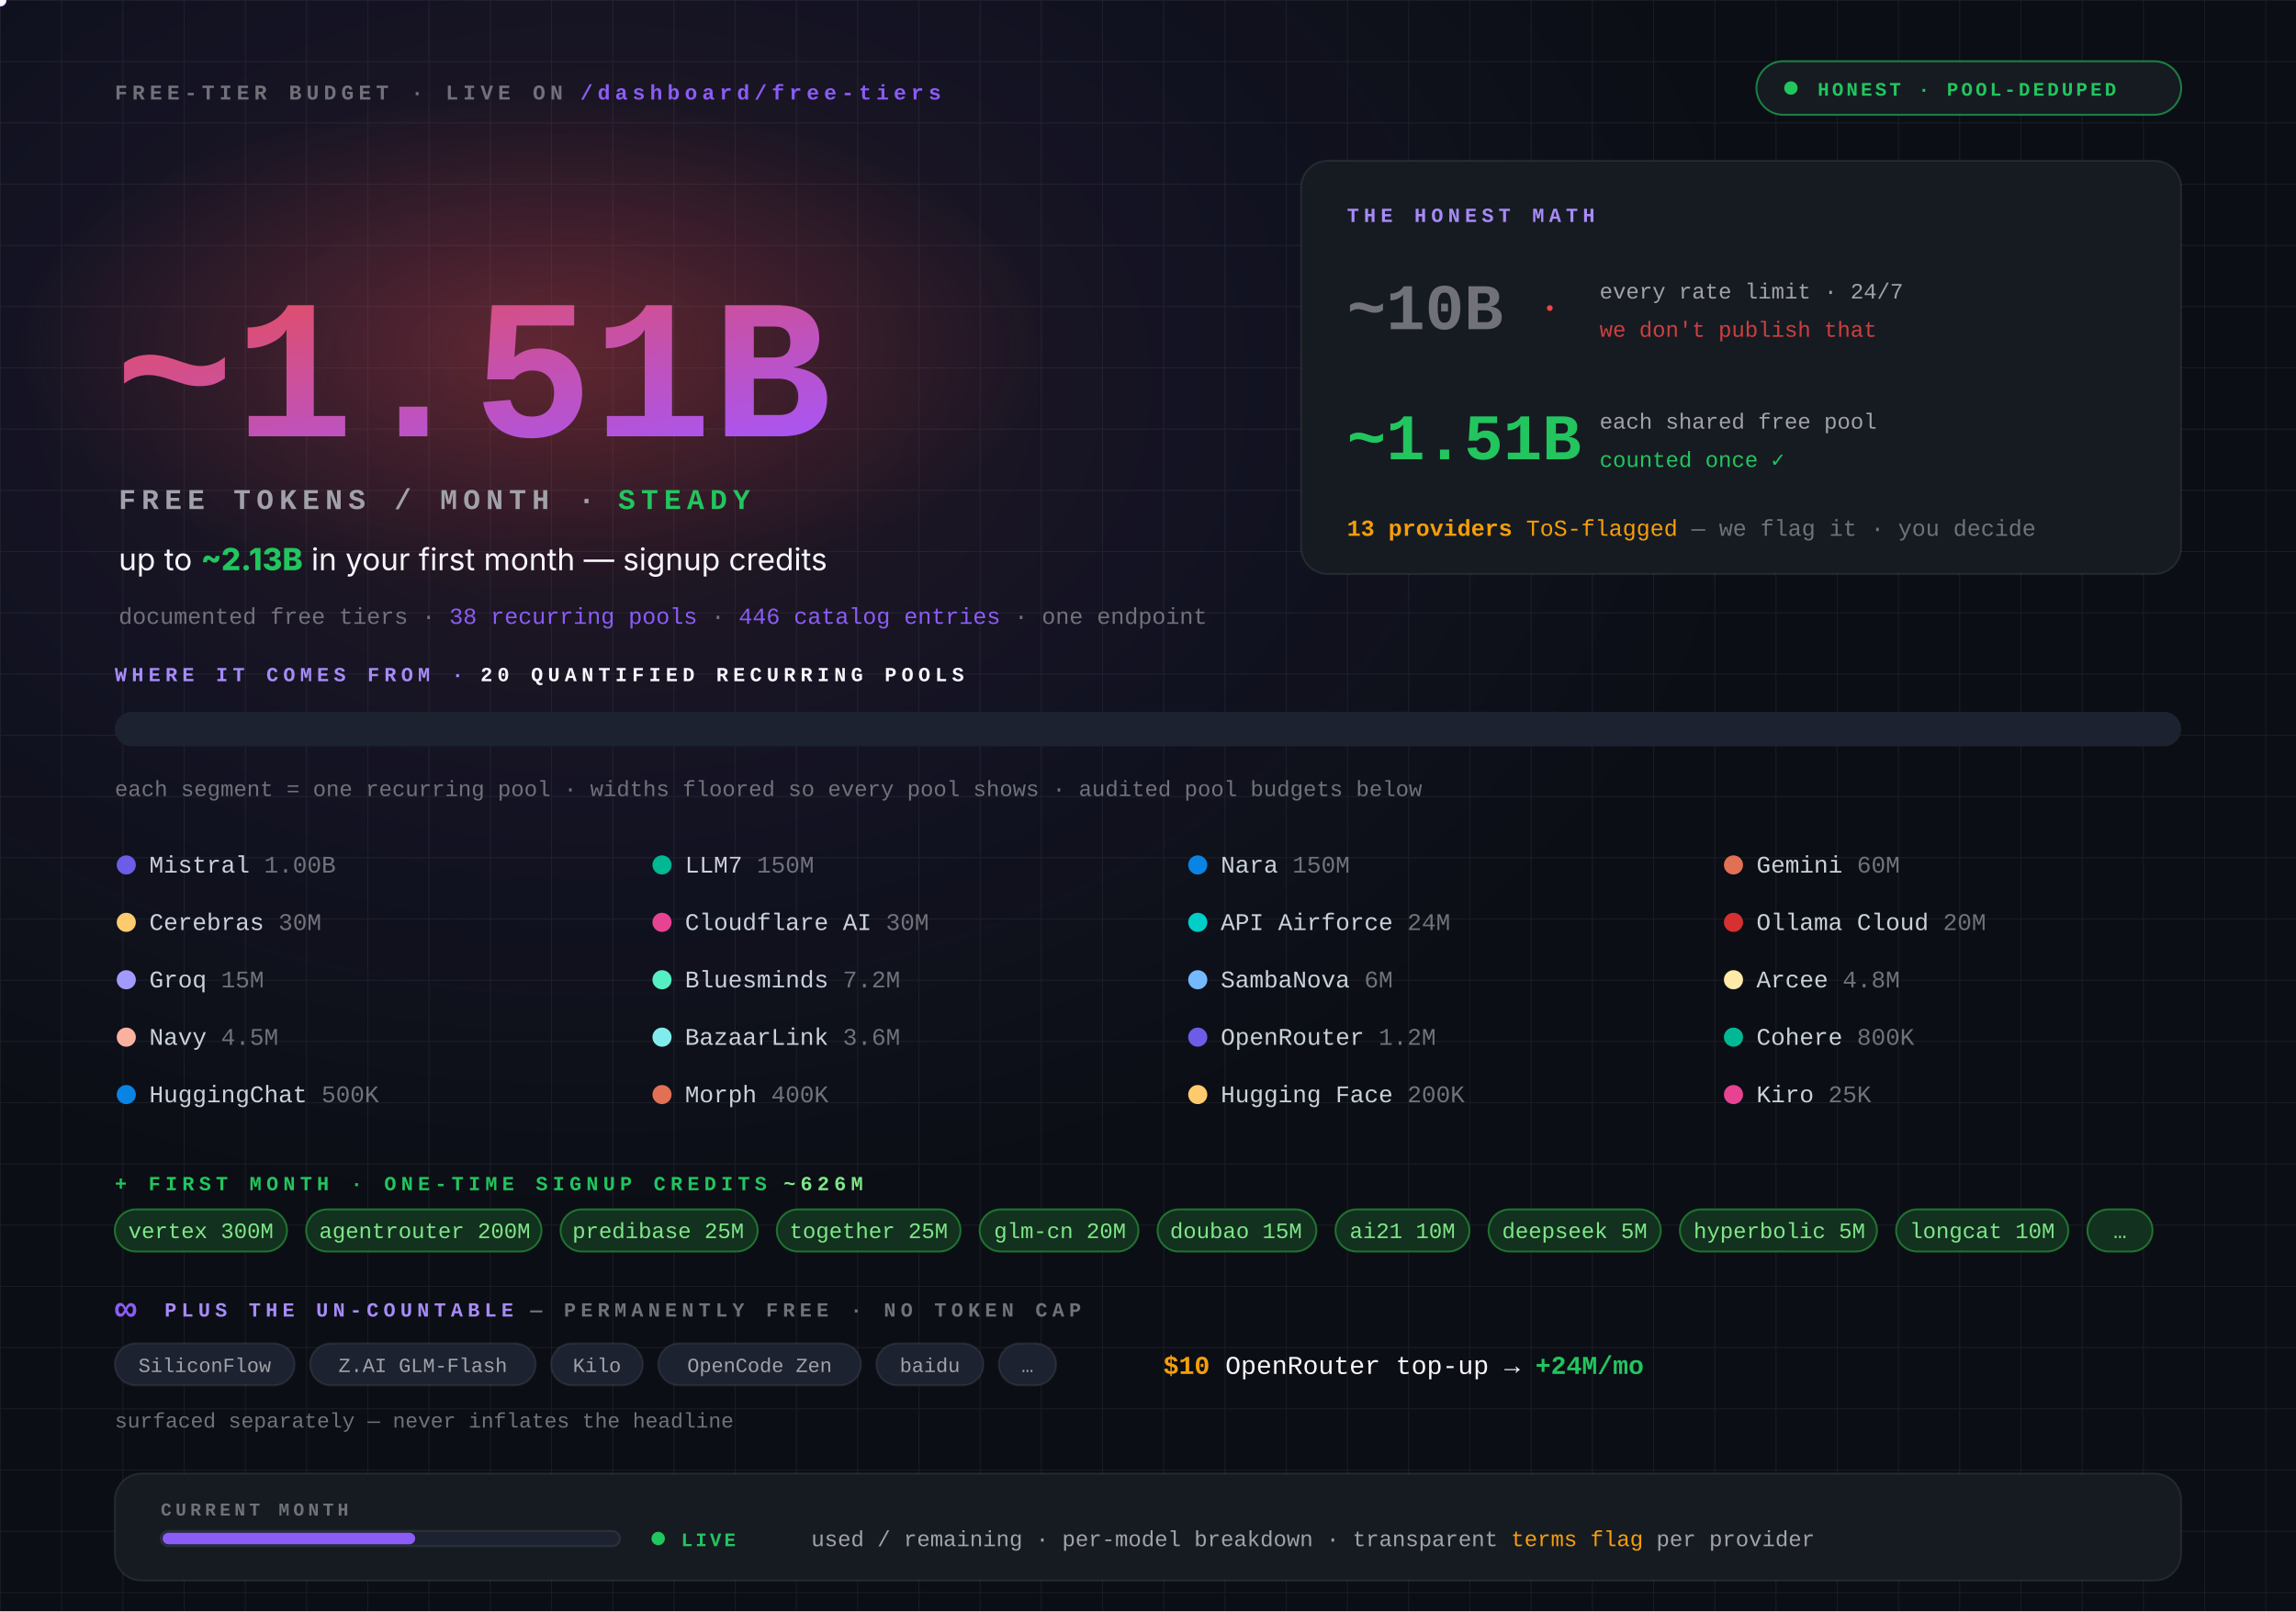
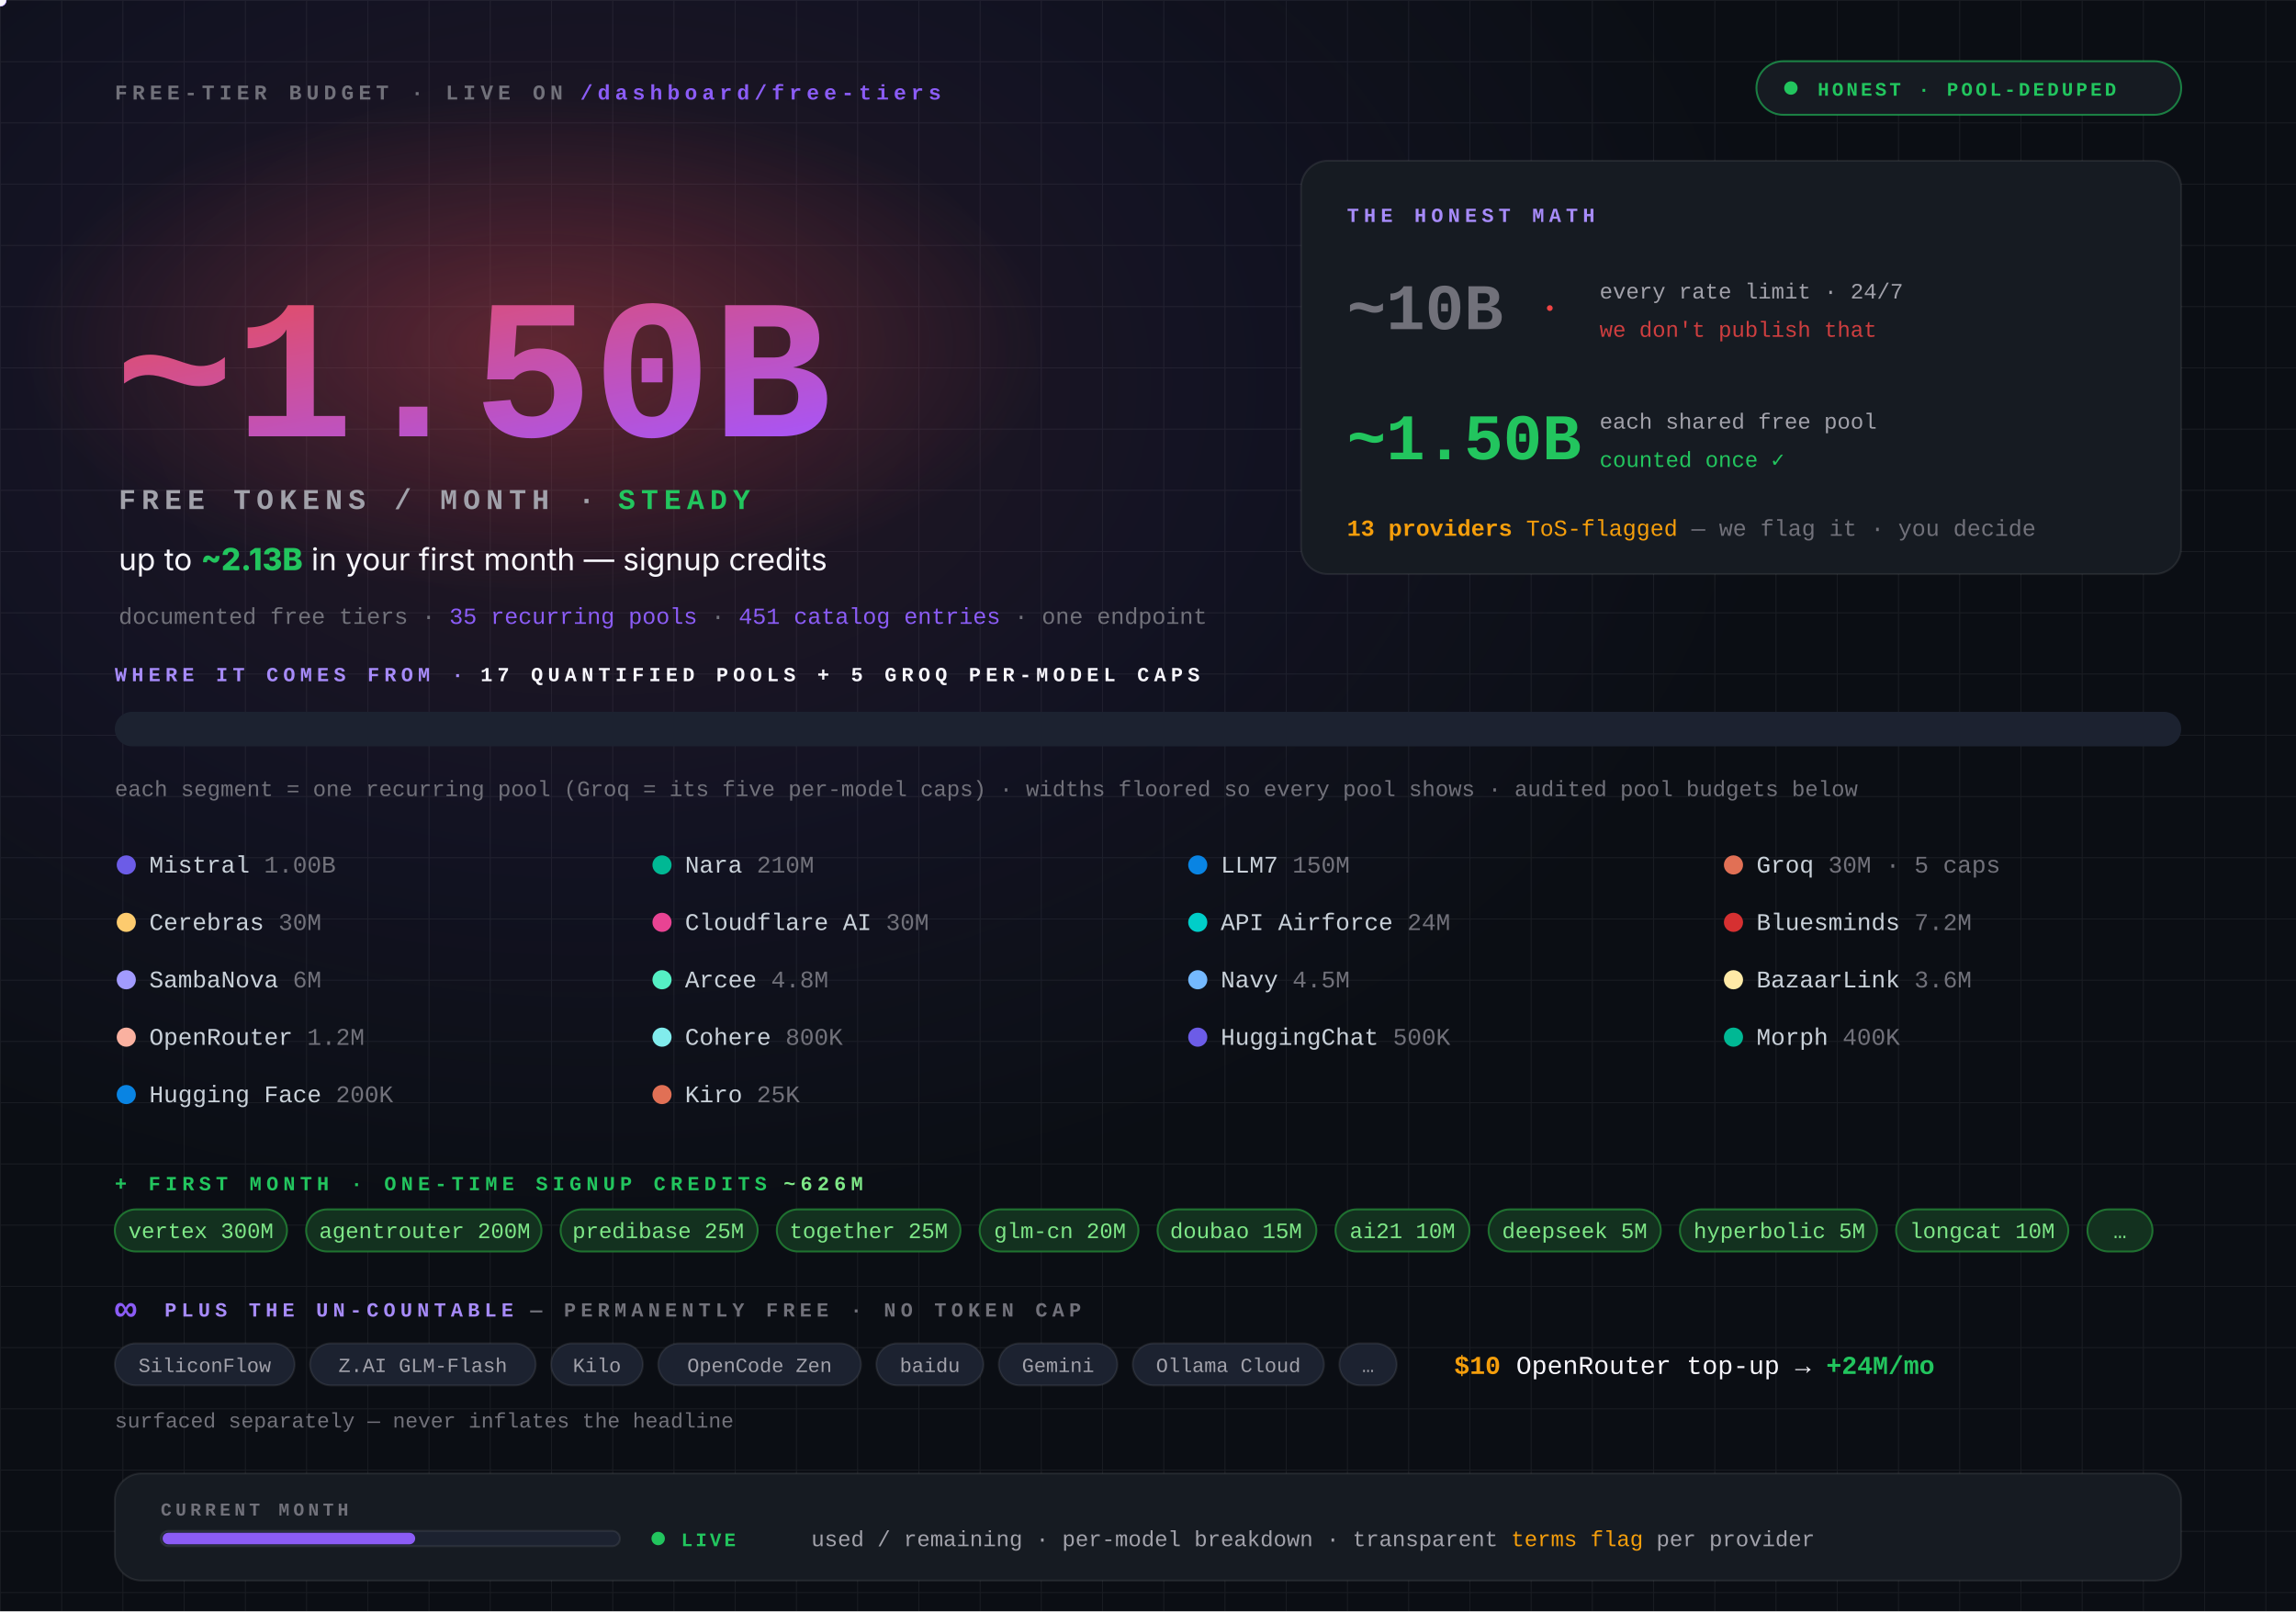
- <svg xmlns="http://www.w3.org/2000/svg" viewBox="0 0 1200 842" role="img" aria-label="OmniRoute free-tier budget: about 1.51 billion free tokens per month steady, up to about 2.13 billion in the first month with signup credits. The catalog contains 446 rows, 439 active and 7 discontinued, grouped into 38 recurring pool keys; 20 pools have a published positive monthly token budget and 18 have a zero, uncapped, or keyless budget. Honest pool-deduped math counts each shared free pool once; 13 providers carry a terms-of-service avoid flag. The 20 quantified pools are Mistral 1 billion, LLM7 150 million, Nara 150 million, Gemini 60 million, Cerebras 30 million, Cloudflare AI 30 million, API Airforce 24 million, Ollama Cloud 20 million, Groq 15 million, Bluesminds 7.2 million, SambaNova 6 million, Arcee 4.8 million, Navy 4.5 million, BazaarLink 3.6 million, OpenRouter 1.2 million, Cohere 800 thousand, HuggingChat 500 thousand, Morph 400 thousand, Hugging Face 200 thousand, and Kiro 25 thousand. One-time signup credits add about 626 million. Uncapped providers and the OpenRouter top-up boost are shown separately so they do not inflate the headline. Live usage remains available at /dashboard/free-tiers.">
+ <svg xmlns="http://www.w3.org/2000/svg" viewBox="0 0 1200 842" role="img" aria-label="OmniRoute free-tier budget: about 1.50 billion free tokens per month steady, up to about 2.13 billion in the first month with signup credits. The catalog contains 451 rows, 444 active and 7 discontinued, grouped into 35 recurring pool keys; 17 pools have a published positive monthly token budget and 18 have a zero, uncapped, or keyless budget. Honest pool-deduped math counts each shared free pool once; 13 providers carry a terms-of-service avoid flag. The 17 quantified pools plus five per-model Groq caps are Mistral 1 billion, Nara 210 million, LLM7 150 million, Groq 30 million across five per-model caps, Cerebras 30 million, Cloudflare AI 30 million, API Airforce 24 million, Bluesminds 7.2 million, SambaNova 6 million, Arcee 4.8 million, Navy 4.5 million, BazaarLink 3.6 million, OpenRouter 1.2 million, Cohere 800 thousand, HuggingChat 500 thousand, Morph 400 thousand, Hugging Face 200 thousand, and Kiro 25 thousand. One-time signup credits add about 626 million. Uncapped providers and the OpenRouter top-up boost are shown separately so they do not inflate the headline. Live usage remains available at /dashboard/free-tiers.">
  <defs>
    <pattern id="gridPaperF" width="32" height="32" patternUnits="userSpaceOnUse">
      <path d="M 32 0 L 0 0 0 32" fill="none" stroke="#ffffff" stroke-opacity="0.06" stroke-width="1" />
    </pattern>
    <radialGradient id="bgGlowF" cx="26%" cy="24%" r="52%">
      <stop offset="0%" stop-color="#e54d5e" stop-opacity="0.14" />
      <stop offset="55%" stop-color="#8b5cf6" stop-opacity="0.06" />
      <stop offset="100%" stop-color="#6366f1" stop-opacity="0" />
    </radialGradient>
    <linearGradient id="gradBrandF" x1="0" y1="0" x2="1" y2="1">
      <stop offset="0%" stop-color="#e54d5e" />
      <stop offset="100%" stop-color="#a855f7" />
    </linearGradient>
    <radialGradient id="heroGlowF" cx="50%" cy="50%" r="50%">
      <stop offset="0%" stop-color="#e54d5e" stop-opacity="0.30" />
      <stop offset="100%" stop-color="#e54d5e" stop-opacity="0" />
    </radialGradient>
    <path id="pTk1F" d="M 44,84 C 150,112 190,146 302,168" />
    <path id="pTk2F" d="M 30,310 C 136,290 176,240 296,206" />
    <path id="pTk3F" d="M 96,436 C 186,392 208,308 314,230" />
    <clipPath id="barShapeF">
      <rect x="60" y="372" width="1080" height="18" rx="9" />
    </clipPath>
    <clipPath id="barRevF">
      <rect x="60" y="372" width="0" height="18">
        <animate attributeName="width" values="1080;0;1080;1080" keyTimes="0;0.02;0.24;1" dur="10s" repeatCount="indefinite" />
      </rect>
    </clipPath>
  </defs>
  <rect width="1200" height="842" fill="#0b0e14" />
  <rect width="1200" height="842" fill="url(#gridPaperF)" />
  <rect width="1200" height="842" fill="url(#bgGlowF)" />
  <text x="60" y="52" font-family="Consolas, 'Courier New', monospace" font-size="11" letter-spacing="2.5" font-weight="700" fill="#71717a">FREE-TIER BUDGET · LIVE ON <tspan fill="#8b5cf6">/dashboard/free-tiers</tspan>
  </text>
  <g transform="translate(918, 32)">
    <rect width="222" height="28" rx="14" fill="#161b22" stroke="#22c55e" stroke-width="1" stroke-opacity="0.6" />
    <circle cx="18" cy="14" r="3.5" fill="#22c55e">
      <animate attributeName="opacity" values="1;0.35;1" dur="1.6s" repeatCount="indefinite" />
    </circle>
    <text x="32" y="18" font-family="Consolas, 'Courier New', monospace" font-size="10" letter-spacing="1.5" font-weight="700" fill="#22c55e">HONEST · POOL-DEDUPED</text>
  </g>
  <ellipse cx="280" cy="180" rx="270" ry="130" fill="url(#heroGlowF)">
    <animate attributeName="rx" values="250;290;250" dur="4s" repeatCount="indefinite" />
  </ellipse>
  <g fill="#a78bfa">
    <circle r="3.4">
      <animateMotion dur="2.4s" repeatCount="indefinite" begin="0s">
        <mpath href="#pTk1F" />
      </animateMotion>
      <animate attributeName="opacity" values="0;1;1;0" dur="2.4s" begin="0s" repeatCount="indefinite" />
    </circle>
    <circle r="3.4">
      <animateMotion dur="2.4s" repeatCount="indefinite" begin="0.8s">
        <mpath href="#pTk2F" />
      </animateMotion>
      <animate attributeName="opacity" values="0;1;1;0" dur="2.4s" begin="0.8s" repeatCount="indefinite" />
    </circle>
    <circle r="3.4">
      <animateMotion dur="2.4s" repeatCount="indefinite" begin="1.6s">
        <mpath href="#pTk3F" />
      </animateMotion>
      <animate attributeName="opacity" values="0;1;1;0" dur="2.4s" begin="1.6s" repeatCount="indefinite" />
    </circle>
  </g>
-   <text x="60" y="228" font-family="Consolas, 'Courier New', monospace" font-size="104" font-weight="800" fill="url(#gradBrandF)">~1.51B</text>
+   <text x="60" y="228" font-family="Consolas, 'Courier New', monospace" font-size="104" font-weight="800" fill="url(#gradBrandF)">~1.50B</text>
  <text x="62" y="266" font-family="Consolas, 'Courier New', monospace" font-size="15" letter-spacing="3" font-weight="700" fill="#a1a1aa">FREE TOKENS / MONTH · <tspan fill="#22c55e">STEADY</tspan>
  </text>
  <text x="62" y="298" font-family="Inter, 'Segoe UI', Arial, Helvetica, system-ui, sans-serif" font-size="16" fill="#F7F6FC">up to <tspan font-weight="800" fill="#22c55e">~2.13B</tspan> in your first month — signup credits</text>
-   <text x="62" y="326" font-family="Consolas, 'Courier New', monospace" font-size="12" fill="#71717a">documented free tiers · <tspan fill="#8b5cf6">38 recurring pools</tspan> · <tspan fill="#8b5cf6">446 catalog entries</tspan> · one endpoint</text>
+   <text x="62" y="326" font-family="Consolas, 'Courier New', monospace" font-size="12" fill="#71717a">documented free tiers · <tspan fill="#8b5cf6">35 recurring pools</tspan> · <tspan fill="#8b5cf6">451 catalog entries</tspan> · one endpoint</text>
  <rect x="680" y="84" width="460" height="216" rx="14" fill="#161b22" stroke="#ffffff" stroke-opacity="0.08" stroke-width="1" />
  <text x="704" y="116" font-family="Consolas, 'Courier New', monospace" font-size="10.5" letter-spacing="2.5" font-weight="700" fill="#a78bfa">THE HONEST MATH</text>
  <text x="704" y="172" font-family="Consolas, 'Courier New', monospace" font-size="34" font-weight="800" fill="#71717a">~10B</text>
  <line x1="698" y1="161" x2="810" y2="161" stroke="#ef4444" stroke-width="3" stroke-linecap="round" stroke-dasharray="112" stroke-dashoffset="112">
    <animate attributeName="stroke-dashoffset" values="0;112;0;0" keyTimes="0;0.10;0.18;1" dur="10s" repeatCount="indefinite" />
  </line>
  <text x="836" y="156" font-family="Consolas, 'Courier New', monospace" font-size="11.5" fill="#a1a1aa">every rate limit · 24/7</text>
  <text x="836" y="176" font-family="Consolas, 'Courier New', monospace" font-size="11.5" fill="#ef4444" opacity="0.85">we don't publish that</text>
-   <text x="704" y="240" font-family="Consolas, 'Courier New', monospace" font-size="34" font-weight="800" fill="#22c55e">~1.51B</text>
+   <text x="704" y="240" font-family="Consolas, 'Courier New', monospace" font-size="34" font-weight="800" fill="#22c55e">~1.50B</text>
  <text x="836" y="224" font-family="Consolas, 'Courier New', monospace" font-size="11.5" fill="#a1a1aa">each shared free pool</text>
  <text x="836" y="244" font-family="Consolas, 'Courier New', monospace" font-size="11.5" fill="#22c55e">counted once ✓</text>
  <text x="704" y="280" font-family="Consolas, 'Courier New', monospace" font-size="12" fill="#f59e0b">
    <tspan font-weight="800">13 providers</tspan> ToS-flagged <tspan fill="#71717a">— we flag it · you decide</tspan>
  </text>
-   <text x="60" y="356" font-family="Consolas, 'Courier New', monospace" font-size="10.5" letter-spacing="2.5" font-weight="700" fill="#a78bfa">WHERE IT COMES FROM · <tspan fill="#F7F6FC">20 QUANTIFIED RECURRING POOLS</tspan>
+   <text x="60" y="356" font-family="Consolas, 'Courier New', monospace" font-size="10.5" letter-spacing="2.5" font-weight="700" fill="#a78bfa">WHERE IT COMES FROM · <tspan fill="#F7F6FC">17 QUANTIFIED POOLS + 5 GROQ PER-MODEL CAPS</tspan>
  </text>
  <g clip-path="url(#barShapeF)">
    <rect x="60" y="372" width="1080" height="18" fill="#1c2230" />
    <g clip-path="url(#barRevF)">
-       <rect x="60.0" y="372" width="661.4" height="18" fill="#6c5ce7" />
-       <rect x="722.4" y="372" width="99.2" height="18" fill="#00b894" />
-       <rect x="822.6" y="372" width="99.2" height="18" fill="#0984e3" />
-       <rect x="922.9" y="372" width="39.7" height="18" fill="#e17055" />
-       <rect x="963.5" y="372" width="19.8" height="18" fill="#fdcb6e" />
-       <rect x="984.4" y="372" width="19.8" height="18" fill="#e84393" />
-       <rect x="1005.2" y="372" width="15.9" height="18" fill="#00cec9" />
-       <rect x="1022.1" y="372" width="13.2" height="18" fill="#d63031" />
-       <rect x="1036.3" y="372" width="9.9" height="18" fill="#a29bfe" />
-       <rect x="1047.3" y="372" width="7.5" height="18" fill="#55efc4" />
-       <rect x="1055.8" y="372" width="7.5" height="18" fill="#74b9ff" />
-       <rect x="1064.3" y="372" width="7.5" height="18" fill="#ffeaa7" />
-       <rect x="1072.8" y="372" width="7.5" height="18" fill="#fab1a0" />
-       <rect x="1081.3" y="372" width="7.5" height="18" fill="#81ecec" />
-       <rect x="1089.9" y="372" width="7.5" height="18" fill="#6c5ce7" />
-       <rect x="1098.4" y="372" width="7.5" height="18" fill="#00b894" />
-       <rect x="1106.9" y="372" width="7.5" height="18" fill="#0984e3" />
-       <rect x="1115.4" y="372" width="7.5" height="18" fill="#e17055" />
-       <rect x="1124.0" y="372" width="7.5" height="18" fill="#fdcb6e" />
-       <rect x="1132.5" y="372" width="7.5" height="18" fill="#e84393" />
+       <rect x="60.0" y="372" width="665.0" height="18" fill="#6c5ce7" />
+       <rect x="726.0" y="372" width="139.7" height="18" fill="#00b894" />
+       <rect x="866.7" y="372" width="99.8" height="18" fill="#0984e3" />
+       <rect x="967.5" y="372" width="20.0" height="18" fill="#e17055" />
+       <rect x="988.5" y="372" width="20.0" height="18" fill="#fdcb6e" />
+       <rect x="1009.5" y="372" width="20.0" height="18" fill="#e84393" />
+       <rect x="1030.5" y="372" width="16.0" height="18" fill="#00cec9" />
+       <rect x="1047.5" y="372" width="7.5" height="18" fill="#d63031" />
+       <rect x="1056.0" y="372" width="7.5" height="18" fill="#a29bfe" />
+       <rect x="1064.5" y="372" width="7.5" height="18" fill="#55efc4" />
+       <rect x="1073.0" y="372" width="7.5" height="18" fill="#74b9ff" />
+       <rect x="1081.5" y="372" width="7.5" height="18" fill="#ffeaa7" />
+       <rect x="1090.0" y="372" width="7.5" height="18" fill="#fab1a0" />
+       <rect x="1098.5" y="372" width="7.5" height="18" fill="#81ecec" />
+       <rect x="1107.0" y="372" width="7.5" height="18" fill="#6c5ce7" />
+       <rect x="1115.5" y="372" width="7.5" height="18" fill="#00b894" />
+       <rect x="1124.0" y="372" width="7.5" height="18" fill="#0984e3" />
+       <rect x="1132.5" y="372" width="7.5" height="18" fill="#e17055" />
    </g>
  </g>
  <circle r="3.2" fill="#F7F6FC">
    <animateMotion path="M 60,381 L 1140,381" keyPoints="0;0;1;1" keyTimes="0;0.02;0.24;1" calcMode="linear" dur="10s" repeatCount="indefinite" />
    <animate attributeName="opacity" values="0;1;1;0;0" keyTimes="0;0.02;0.23;0.26;1" dur="10s" repeatCount="indefinite" />
  </circle>
-   <text x="60" y="416" font-family="Consolas, 'Courier New', monospace" font-size="11.5" fill="#71717a">each segment = one recurring pool · widths floored so every pool shows · audited pool budgets below</text>
+   <text x="60" y="416" font-family="Consolas, 'Courier New', monospace" font-size="11.5" fill="#71717a">each segment = one recurring pool (Groq = its five per-model caps) · widths floored so every pool shows · audited pool budgets below</text>
  <g font-family="Consolas, 'Courier New', monospace" font-size="12.5">
    <circle cx="66" cy="452" r="5" fill="#6c5ce7" />
    <text x="78" y="456" fill="#c9d1d9">Mistral <tspan fill="#71717a">1.00B</tspan>
    </text>
    <circle cx="346" cy="452" r="5" fill="#00b894" />
-     <text x="358" y="456" fill="#c9d1d9">LLM7 <tspan fill="#71717a">150M</tspan>
+     <text x="358" y="456" fill="#c9d1d9">Nara <tspan fill="#71717a">210M</tspan>
    </text>
    <circle cx="626" cy="452" r="5" fill="#0984e3" />
-     <text x="638" y="456" fill="#c9d1d9">Nara <tspan fill="#71717a">150M</tspan>
+     <text x="638" y="456" fill="#c9d1d9">LLM7 <tspan fill="#71717a">150M</tspan>
    </text>
    <circle cx="906" cy="452" r="5" fill="#e17055" />
-     <text x="918" y="456" fill="#c9d1d9">Gemini <tspan fill="#71717a">60M</tspan>
+     <text x="918" y="456" fill="#c9d1d9">Groq <tspan fill="#71717a">30M · 5 caps</tspan>
    </text>
    <circle cx="66" cy="482" r="5" fill="#fdcb6e" />
    <text x="78" y="486" fill="#c9d1d9">Cerebras <tspan fill="#71717a">30M</tspan>
    </text>
    <circle cx="346" cy="482" r="5" fill="#e84393" />
    <text x="358" y="486" fill="#c9d1d9">Cloudflare AI <tspan fill="#71717a">30M</tspan>
    </text>
    <circle cx="626" cy="482" r="5" fill="#00cec9" />
    <text x="638" y="486" fill="#c9d1d9">API Airforce <tspan fill="#71717a">24M</tspan>
    </text>
    <circle cx="906" cy="482" r="5" fill="#d63031" />
-     <text x="918" y="486" fill="#c9d1d9">Ollama Cloud <tspan fill="#71717a">20M</tspan>
+     <text x="918" y="486" fill="#c9d1d9">Bluesminds <tspan fill="#71717a">7.2M</tspan>
    </text>
    <circle cx="66" cy="512" r="5" fill="#a29bfe" />
-     <text x="78" y="516" fill="#c9d1d9">Groq <tspan fill="#71717a">15M</tspan>
+     <text x="78" y="516" fill="#c9d1d9">SambaNova <tspan fill="#71717a">6M</tspan>
    </text>
    <circle cx="346" cy="512" r="5" fill="#55efc4" />
-     <text x="358" y="516" fill="#c9d1d9">Bluesminds <tspan fill="#71717a">7.2M</tspan>
+     <text x="358" y="516" fill="#c9d1d9">Arcee <tspan fill="#71717a">4.8M</tspan>
    </text>
    <circle cx="626" cy="512" r="5" fill="#74b9ff" />
-     <text x="638" y="516" fill="#c9d1d9">SambaNova <tspan fill="#71717a">6M</tspan>
+     <text x="638" y="516" fill="#c9d1d9">Navy <tspan fill="#71717a">4.5M</tspan>
    </text>
    <circle cx="906" cy="512" r="5" fill="#ffeaa7" />
-     <text x="918" y="516" fill="#c9d1d9">Arcee <tspan fill="#71717a">4.8M</tspan>
+     <text x="918" y="516" fill="#c9d1d9">BazaarLink <tspan fill="#71717a">3.6M</tspan>
    </text>
    <circle cx="66" cy="542" r="5" fill="#fab1a0" />
-     <text x="78" y="546" fill="#c9d1d9">Navy <tspan fill="#71717a">4.5M</tspan>
+     <text x="78" y="546" fill="#c9d1d9">OpenRouter <tspan fill="#71717a">1.2M</tspan>
    </text>
    <circle cx="346" cy="542" r="5" fill="#81ecec" />
-     <text x="358" y="546" fill="#c9d1d9">BazaarLink <tspan fill="#71717a">3.6M</tspan>
+     <text x="358" y="546" fill="#c9d1d9">Cohere <tspan fill="#71717a">800K</tspan>
    </text>
    <circle cx="626" cy="542" r="5" fill="#6c5ce7" />
-     <text x="638" y="546" fill="#c9d1d9">OpenRouter <tspan fill="#71717a">1.2M</tspan>
+     <text x="638" y="546" fill="#c9d1d9">HuggingChat <tspan fill="#71717a">500K</tspan>
    </text>
    <circle cx="906" cy="542" r="5" fill="#00b894" />
-     <text x="918" y="546" fill="#c9d1d9">Cohere <tspan fill="#71717a">800K</tspan>
+     <text x="918" y="546" fill="#c9d1d9">Morph <tspan fill="#71717a">400K</tspan>
    </text>
    <circle cx="66" cy="572" r="5" fill="#0984e3" />
-     <text x="78" y="576" fill="#c9d1d9">HuggingChat <tspan fill="#71717a">500K</tspan>
+     <text x="78" y="576" fill="#c9d1d9">Hugging Face <tspan fill="#71717a">200K</tspan>
    </text>
    <circle cx="346" cy="572" r="5" fill="#e17055" />
-     <text x="358" y="576" fill="#c9d1d9">Morph <tspan fill="#71717a">400K</tspan>
-     </text>
-     <circle cx="626" cy="572" r="5" fill="#fdcb6e" />
-     <text x="638" y="576" fill="#c9d1d9">Hugging Face <tspan fill="#71717a">200K</tspan>
-     </text>
-     <circle cx="906" cy="572" r="5" fill="#e84393" />
-     <text x="918" y="576" fill="#c9d1d9">Kiro <tspan fill="#71717a">25K</tspan>
+     <text x="358" y="576" fill="#c9d1d9">Kiro <tspan fill="#71717a">25K</tspan>
    </text>
  </g>
  <text x="60" y="622" font-family="Consolas, 'Courier New', monospace" font-size="10.5" letter-spacing="2.5" font-weight="700" fill="#22c55e">+ FIRST MONTH · ONE-TIME SIGNUP CREDITS <tspan fill="#7ee787">~626M</tspan>
  </text>
  <g font-family="Consolas, 'Courier New', monospace">
    <rect x="60" y="632" width="90" height="22" rx="11" fill="#13311f" stroke="#238636" stroke-opacity="0.8" />
    <text x="105" y="647" font-size="11.5" fill="#7ee787" text-anchor="middle">vertex 300M</text>
    <rect x="160" y="632" width="123" height="22" rx="11" fill="#13311f" stroke="#238636" stroke-opacity="0.8" />
    <text x="222" y="647" font-size="11.5" fill="#7ee787" text-anchor="middle">agentrouter 200M</text>
    <rect x="293" y="632" width="103" height="22" rx="11" fill="#13311f" stroke="#238636" stroke-opacity="0.8" />
    <text x="344" y="647" font-size="11.5" fill="#7ee787" text-anchor="middle">predibase 25M</text>
    <rect x="406" y="632" width="96" height="22" rx="11" fill="#13311f" stroke="#238636" stroke-opacity="0.8" />
    <text x="454" y="647" font-size="11.5" fill="#7ee787" text-anchor="middle">together 25M</text>
    <rect x="512" y="632" width="83" height="22" rx="11" fill="#13311f" stroke="#238636" stroke-opacity="0.8" />
    <text x="554" y="647" font-size="11.5" fill="#7ee787" text-anchor="middle">glm-cn 20M</text>
    <rect x="605" y="632" width="83" height="22" rx="11" fill="#13311f" stroke="#238636" stroke-opacity="0.8" />
    <text x="646" y="647" font-size="11.5" fill="#7ee787" text-anchor="middle">doubao 15M</text>
    <rect x="698" y="632" width="70" height="22" rx="11" fill="#13311f" stroke="#238636" stroke-opacity="0.8" />
    <text x="733" y="647" font-size="11.5" fill="#7ee787" text-anchor="middle">ai21 10M</text>
    <rect x="778" y="632" width="90" height="22" rx="11" fill="#13311f" stroke="#238636" stroke-opacity="0.8" />
    <text x="823" y="647" font-size="11.5" fill="#7ee787" text-anchor="middle">deepseek 5M</text>
    <rect x="878" y="632" width="103" height="22" rx="11" fill="#13311f" stroke="#238636" stroke-opacity="0.8" />
    <text x="930" y="647" font-size="11.5" fill="#7ee787" text-anchor="middle">hyperbolic 5M</text>
    <rect x="991" y="632" width="90" height="22" rx="11" fill="#13311f" stroke="#238636" stroke-opacity="0.8" />
    <text x="1036" y="647" font-size="11.5" fill="#7ee787" text-anchor="middle">longcat 10M</text>
    <rect x="1091" y="632" width="34" height="22" rx="11" fill="#13311f" stroke="#238636" stroke-opacity="0.8" />
    <text x="1108" y="647" font-size="11.5" fill="#7ee787" text-anchor="middle">…</text>
  </g>
  <text x="60" y="690" font-family="Consolas, 'Courier New', monospace" font-size="19" font-weight="800" fill="#8b5cf6">∞<animate attributeName="opacity" values="1;0.55;1" dur="4s" repeatCount="indefinite" />
  </text>
  <text x="86" y="688" font-family="Consolas, 'Courier New', monospace" font-size="10.5" letter-spacing="2.5" font-weight="700" fill="#a78bfa">PLUS THE UN-COUNTABLE <tspan fill="#71717a">— PERMANENTLY FREE · NO TOKEN CAP</tspan>
  </text>
  <g font-family="Consolas, 'Courier New', monospace" font-size="10.5" fill="#a1a1aa">
    <rect x="60" y="702" width="94" height="22" rx="11" fill="#1c2230" stroke="#ffffff" stroke-opacity="0.08" />
    <text x="107" y="717" text-anchor="middle">SiliconFlow</text>
    <rect x="162" y="702" width="118" height="22" rx="11" fill="#1c2230" stroke="#ffffff" stroke-opacity="0.08" />
    <text x="221" y="717" text-anchor="middle">Z.AI GLM-Flash</text>
    <rect x="288" y="702" width="48" height="22" rx="11" fill="#1c2230" stroke="#ffffff" stroke-opacity="0.08" />
    <text x="312" y="717" text-anchor="middle">Kilo</text>
    <rect x="344" y="702" width="106" height="22" rx="11" fill="#1c2230" stroke="#ffffff" stroke-opacity="0.08" />
    <text x="397" y="717" text-anchor="middle">OpenCode Zen</text>
    <rect x="458" y="702" width="56" height="22" rx="11" fill="#1c2230" stroke="#ffffff" stroke-opacity="0.08" />
    <text x="486" y="717" text-anchor="middle">baidu</text>
-     <rect x="522" y="702" width="30" height="22" rx="11" fill="#1c2230" stroke="#ffffff" stroke-opacity="0.08" />
-     <text x="537" y="717" text-anchor="middle">…</text>
-   </g>
-   <text x="608" y="718" font-family="Consolas, 'Courier New', monospace" font-size="13.5" fill="#F7F6FC">
+     <rect x="522" y="702" width="62" height="22" rx="11" fill="#1c2230" stroke="#ffffff" stroke-opacity="0.08" />
+     <text x="553" y="717" text-anchor="middle">Gemini</text>
+     <rect x="592" y="702" width="100" height="22" rx="11" fill="#1c2230" stroke="#ffffff" stroke-opacity="0.08" />
+     <text x="642" y="717" text-anchor="middle">Ollama Cloud</text>
+     <rect x="700" y="702" width="30" height="22" rx="11" fill="#1c2230" stroke="#ffffff" stroke-opacity="0.08" />
+     <text x="715" y="717" text-anchor="middle">…</text>
+   </g>
+   <text x="760" y="718" font-family="Consolas, 'Courier New', monospace" font-size="13.5" fill="#F7F6FC">
    <tspan fill="#f59e0b" font-weight="700">$10</tspan> OpenRouter top-up → <tspan fill="#22c55e" font-weight="700">+24M/mo</tspan>
  </text>
  <text x="60" y="746" font-family="Consolas, 'Courier New', monospace" font-size="11" fill="#71717a">surfaced separately — never inflates the headline</text>
  <rect x="60" y="770" width="1080" height="56" rx="14" fill="#161b22" stroke="#ffffff" stroke-opacity="0.08" stroke-width="1" />
  <text x="84" y="792" font-family="Consolas, 'Courier New', monospace" font-size="9.5" letter-spacing="2" font-weight="700" fill="#71717a">CURRENT MONTH</text>
  <rect x="84" y="800" width="240" height="8" rx="4" fill="#1c2230" stroke="#ffffff" stroke-opacity="0.08" stroke-width="1" />
  <rect x="85" y="801" width="132" height="6" rx="3" fill="#8b5cf6" />
  <circle r="2.6" fill="#F7F6FC">
    <animateMotion path="M 85,804 L 217,804" dur="3s" repeatCount="indefinite" />
    <animate attributeName="opacity" values="0;1;1;0" dur="3s" repeatCount="indefinite" />
  </circle>
  <circle cx="344" cy="804" r="3.5" fill="#22c55e">
    <animate attributeName="opacity" values="1;0.3;1" dur="1.2s" repeatCount="indefinite" />
  </circle>
  <text x="356" y="808" font-family="Consolas, 'Courier New', monospace" font-size="10" letter-spacing="1.5" font-weight="700" fill="#22c55e">LIVE</text>
  <text x="424" y="808" font-family="Consolas, 'Courier New', monospace" font-size="11.5" fill="#a1a1aa">used / remaining · per-model breakdown · transparent <tspan fill="#f59e0b">terms flag</tspan> per provider</text>
</svg>
